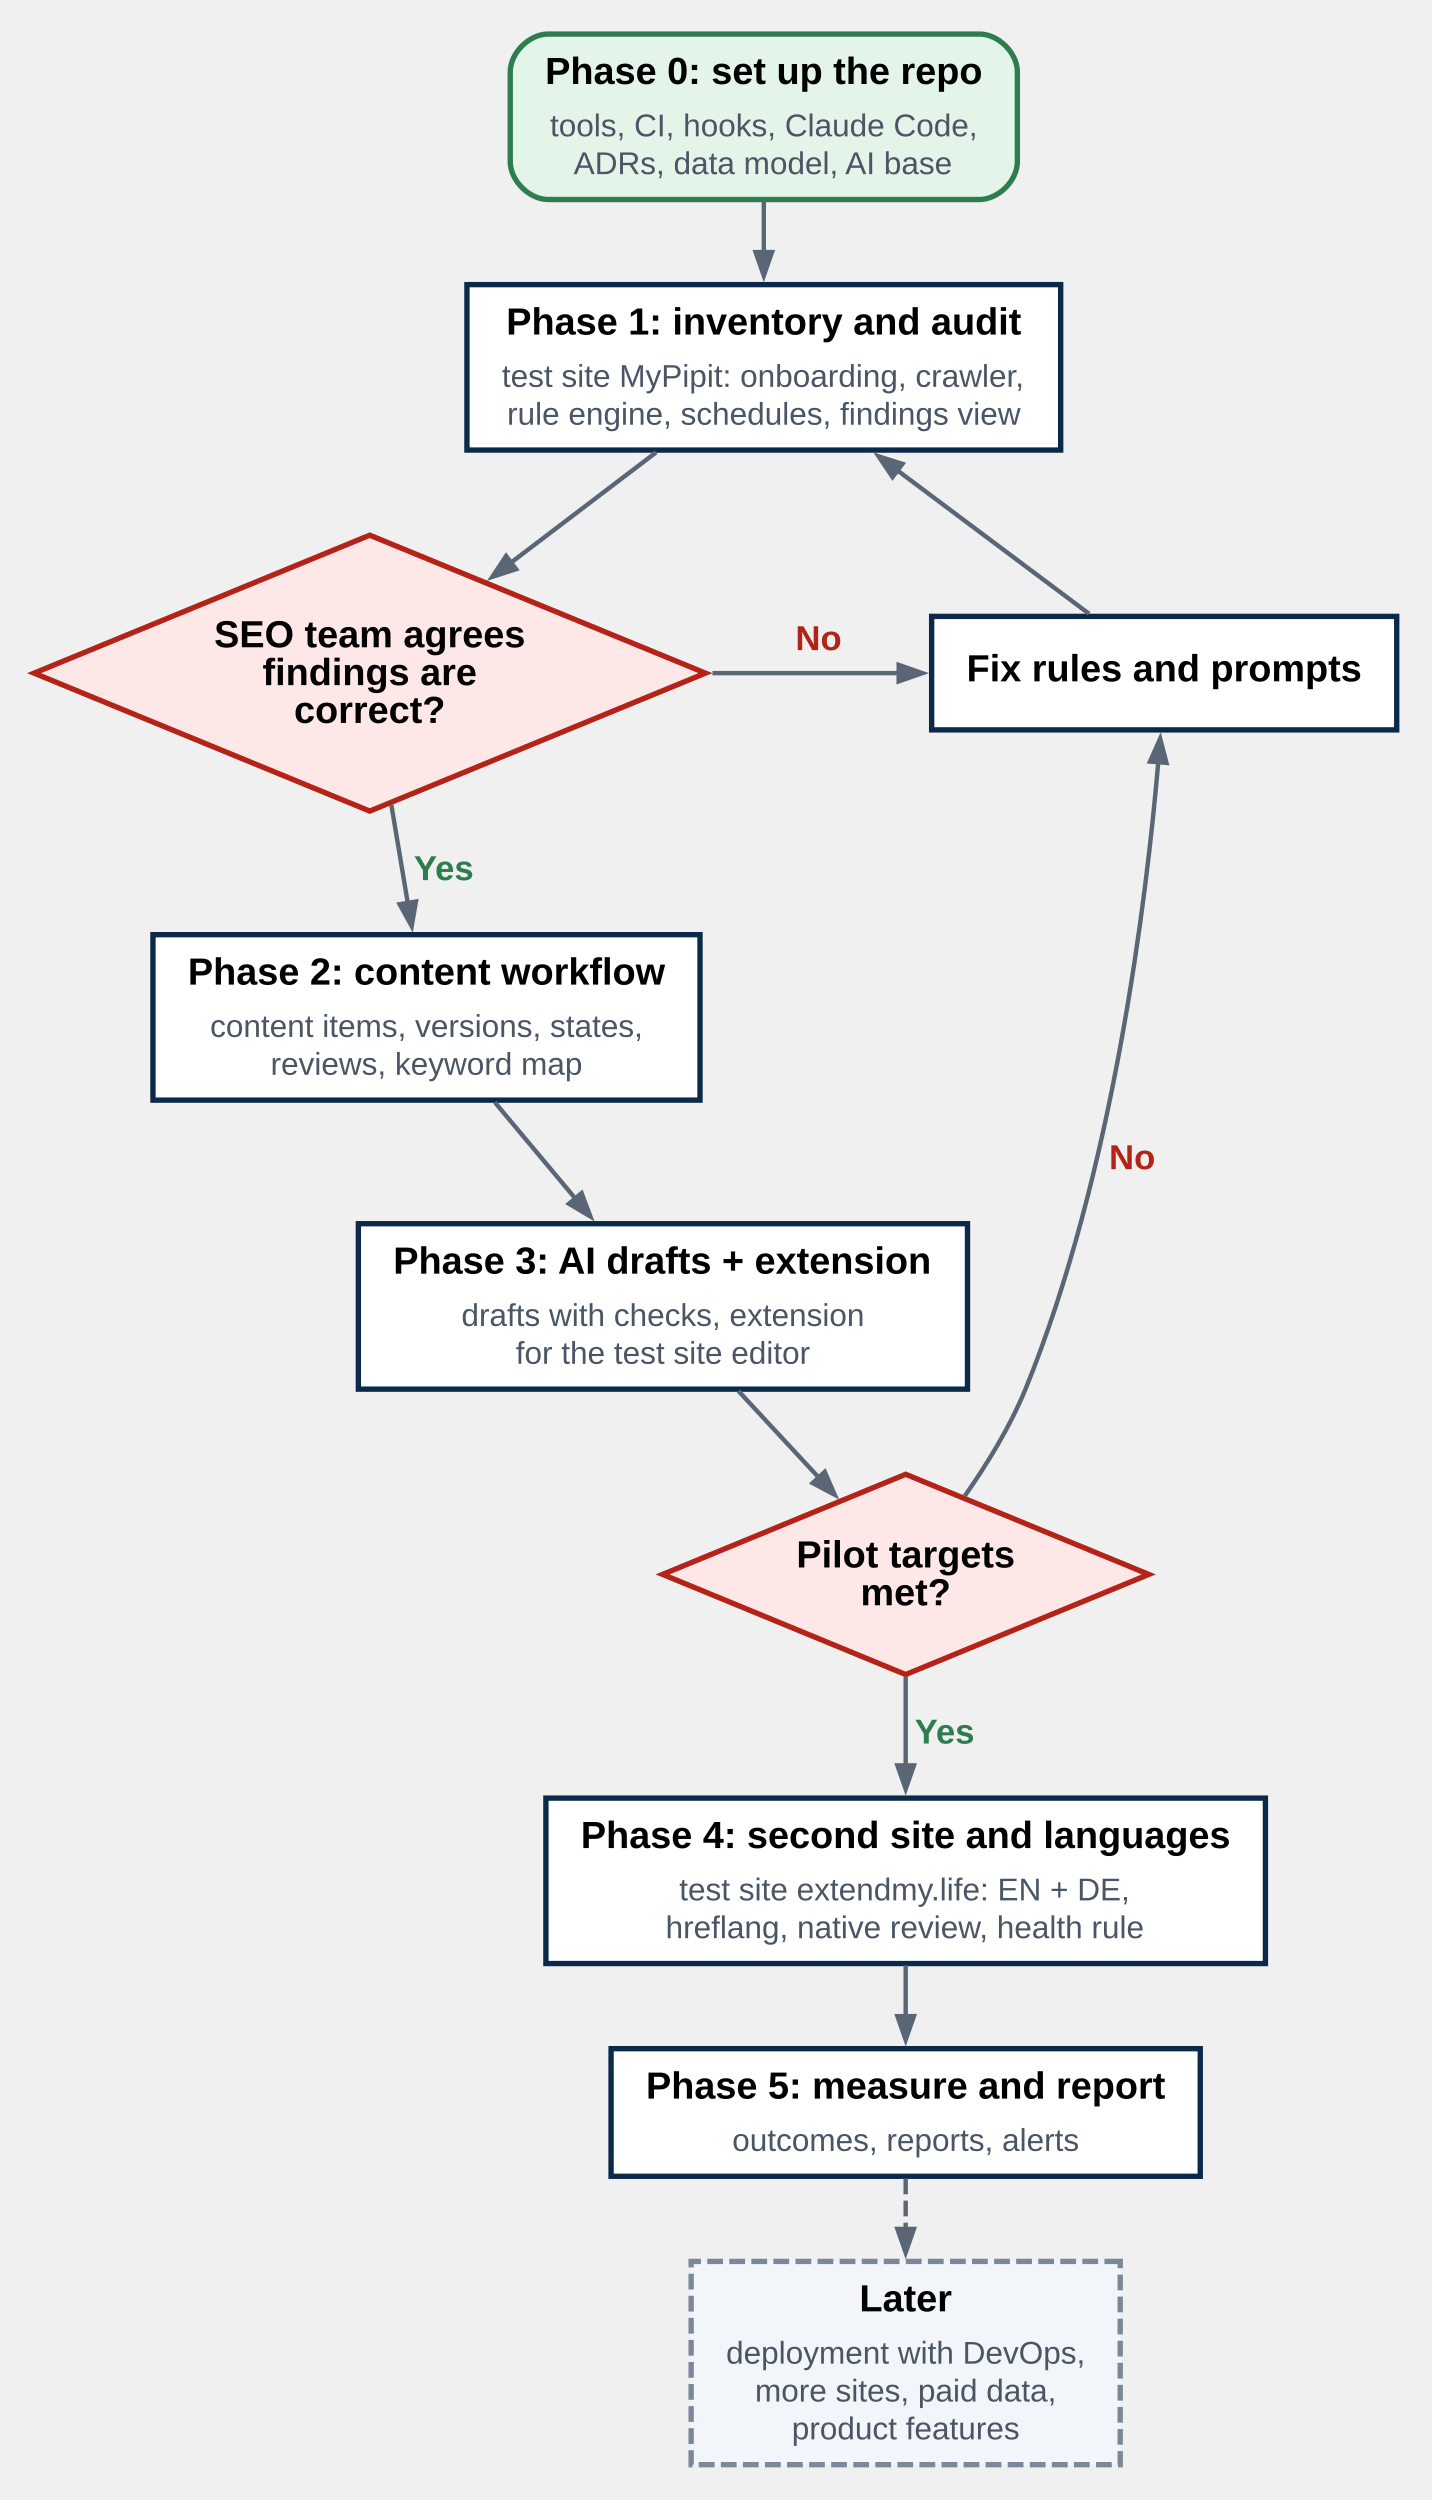
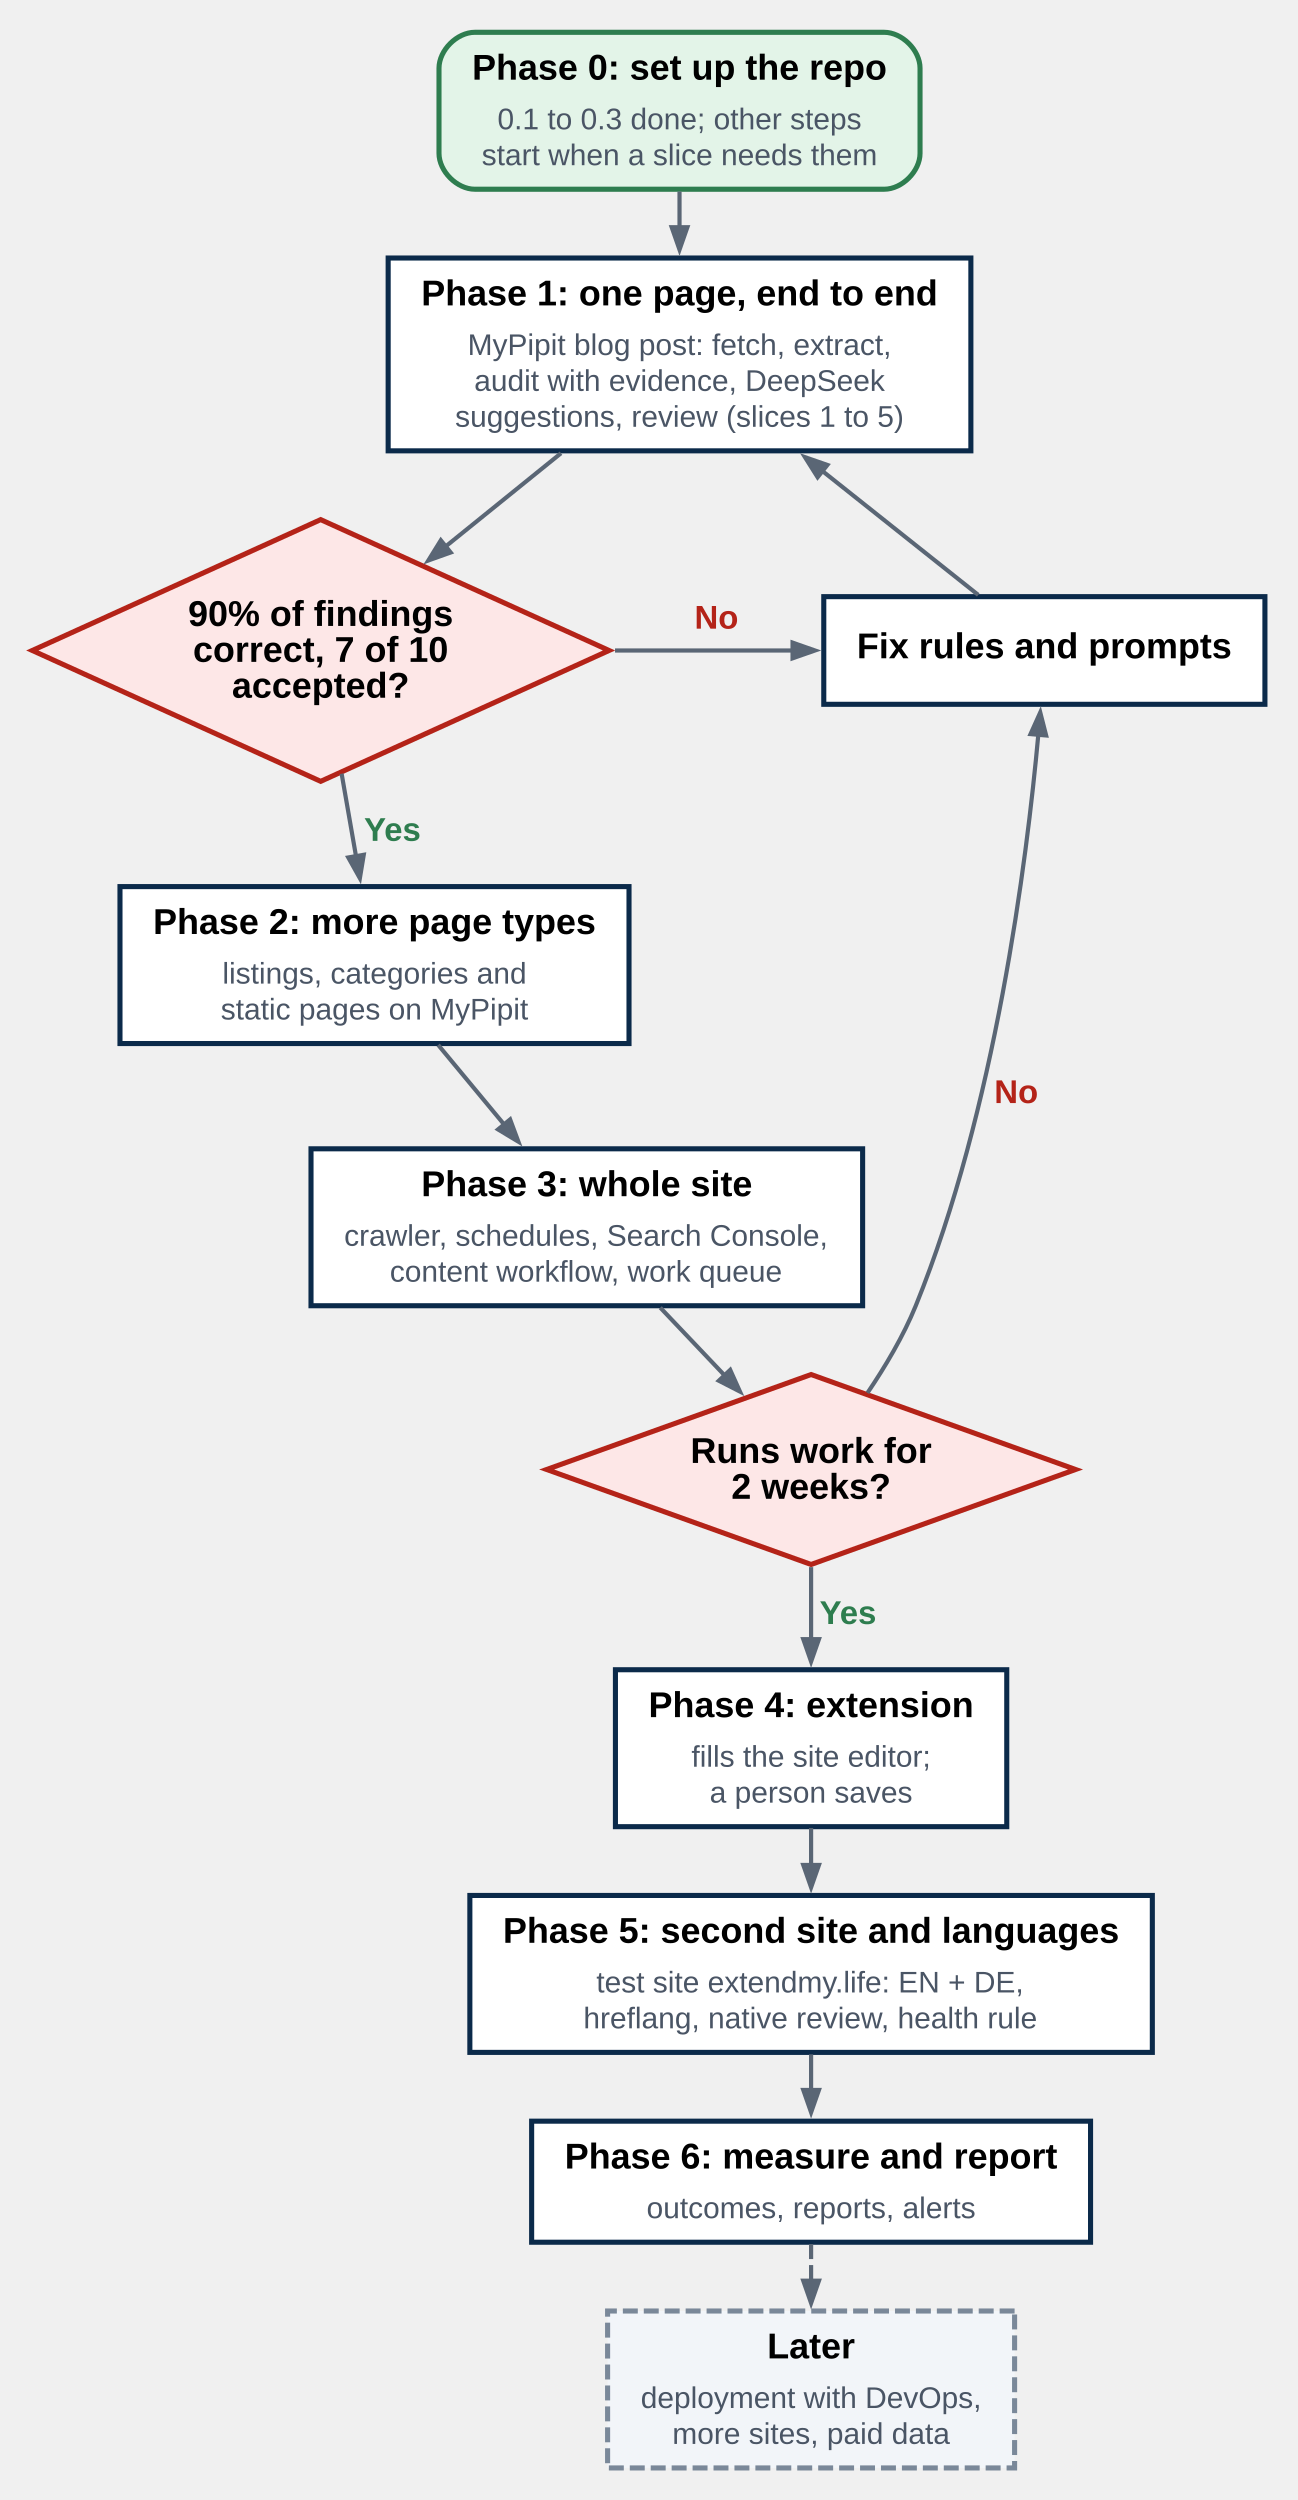
- <svg xmlns="http://www.w3.org/2000/svg" width="454pt" height="793pt" viewBox="0.00 0.00 454.00 793.00">
-   <g id="graph0" class="graph" transform="scale(1 1) rotate(0) translate(10.8 781.8)">
+ <svg xmlns="http://www.w3.org/2000/svg" width="434pt" height="836pt" viewBox="0.00 0.00 434.00 836.00">
+   <g id="graph0" class="graph" transform="scale(1 1) rotate(0) translate(10.8 825.28)">
    <g id="node1" class="node">
-       <path fill="#e3f4e8" stroke="#2e7d4f" stroke-width="1.7" d="M299.91,-771C299.91,-771 163.05,-771 163.05,-771 157.05,-771 151.05,-765 151.05,-759 151.05,-759 151.05,-730.52 151.05,-730.52 151.05,-724.52 157.05,-718.52 163.05,-718.52 163.05,-718.52 299.91,-718.52 299.91,-718.52 305.91,-718.52 311.91,-724.52 311.91,-730.52 311.91,-730.52 311.91,-759 311.91,-759 311.91,-765 305.91,-771 299.91,-771" />
-       <text xml:space="preserve" text-anchor="start" x="162.13" y="-755.16" font-family="Arial" font-weight="bold" font-size="12.00">Phase 0: set up the repo</text>
-       <text xml:space="preserve" text-anchor="start" x="163.66" y="-738.56" font-family="Arial" font-size="10.00" fill="#4a5565">tools, CI, hooks, Claude Code,</text>
-       <text xml:space="preserve" text-anchor="start" x="171.17" y="-726.56" font-family="Arial" font-size="10.00" fill="#4a5565">ADRs, data model, AI base</text>
+       <path fill="#e3f4e8" stroke="#2e7d4f" stroke-width="1.7" d="M284.86,-814.48C284.86,-814.48 148,-814.48 148,-814.48 142,-814.48 136,-808.48 136,-802.48 136,-802.48 136,-774 136,-774 136,-768 142,-762 148,-762 148,-762 284.86,-762 284.86,-762 290.86,-762 296.86,-768 296.86,-774 296.86,-774 296.86,-802.48 296.86,-802.48 296.86,-808.48 290.86,-814.48 284.86,-814.48" />
+       <text xml:space="preserve" text-anchor="start" x="147.08" y="-798.64" font-family="Arial" font-weight="bold" font-size="12.00">Phase 0: set up the repo</text>
+       <text xml:space="preserve" text-anchor="start" x="155.55" y="-782.04" font-family="Arial" font-size="10.00" fill="#4a5565">0.1 to 0.3 done; other steps</text>
+       <text xml:space="preserve" text-anchor="start" x="150.28" y="-770.04" font-family="Arial" font-size="10.00" fill="#4a5565">start when a slice needs them</text>
    </g>
    <g id="node2" class="node">
-       <polygon fill="#ffffff" stroke="#0b2a4a" stroke-width="1.7" points="325.65,-691.52 137.31,-691.52 137.31,-639.04 325.65,-639.04 325.65,-691.52" />
-       <text xml:space="preserve" text-anchor="start" x="149.79" y="-675.68" font-family="Arial" font-weight="bold" font-size="12.00">Phase 1: inventory and audit</text>
-       <text xml:space="preserve" text-anchor="start" x="148.39" y="-659.08" font-family="Arial" font-size="10.00" fill="#4a5565">test site MyPipit: onboarding, crawler,</text>
-       <text xml:space="preserve" text-anchor="start" x="150.04" y="-647.08" font-family="Arial" font-size="10.00" fill="#4a5565">rule engine, schedules, findings view</text>
+       <polygon fill="#ffffff" stroke="#0b2a4a" stroke-width="1.7" points="313.86,-739 119,-739 119,-674.52 313.86,-674.52 313.86,-739" />
+       <text xml:space="preserve" text-anchor="start" x="130.08" y="-723.16" font-family="Arial" font-weight="bold" font-size="12.00">Phase 1: one page, end to end</text>
+       <text xml:space="preserve" text-anchor="start" x="145.57" y="-706.56" font-family="Arial" font-size="10.00" fill="#4a5565">MyPipit blog post: fetch, extract,</text>
+       <text xml:space="preserve" text-anchor="start" x="147.78" y="-694.56" font-family="Arial" font-size="10.00" fill="#4a5565">audit with evidence, DeepSeek</text>
+       <text xml:space="preserve" text-anchor="start" x="141.4" y="-682.56" font-family="Arial" font-size="10.00" fill="#4a5565">suggestions, review (slices 1 to 5)</text>
    </g>
    <g id="edge1" class="edge">
-       <path fill="none" stroke="#5a6675" stroke-width="1.4" d="M231.48,-717.96C231.48,-712.79 231.48,-707.27 231.48,-701.83" />
-       <polygon fill="#5a6675" stroke="#5a6675" stroke-width="1.4" points="234.1,-701.85 231.48,-694.35 228.85,-701.85 234.1,-701.85" />
+       <path fill="none" stroke="#5a6675" stroke-width="1.4" d="M216.43,-761.22C216.43,-757.34 216.43,-753.28 216.43,-749.18" />
+       <polygon fill="#5a6675" stroke="#5a6675" stroke-width="1.4" points="219.06,-749.29 216.43,-741.79 213.81,-749.29 219.06,-749.29" />
    </g>
    <g id="node3" class="node">
-       <polygon fill="#fde7e7" stroke="#b42318" stroke-width="1.7" points="106.48,-612.04 0,-568.28 106.48,-524.52 212.96,-568.28 106.48,-612.04" />
-       <text xml:space="preserve" text-anchor="start" x="57.12" y="-576.48" font-family="Arial" font-weight="bold" font-size="12.00">SEO team agrees</text>
-       <text xml:space="preserve" text-anchor="start" x="72.47" y="-564.48" font-family="Arial" font-weight="bold" font-size="12.00">findings are</text>
-       <text xml:space="preserve" text-anchor="start" x="82.47" y="-552.48" font-family="Arial" font-weight="bold" font-size="12.00">correct?</text>
+       <polygon fill="#fde7e7" stroke="#b42318" stroke-width="1.7" points="96.43,-651.52 0,-607.76 96.43,-564 192.86,-607.76 96.43,-651.52" />
+       <text xml:space="preserve" text-anchor="start" x="52.09" y="-615.96" font-family="Arial" font-weight="bold" font-size="12.00">90% of findings</text>
+       <text xml:space="preserve" text-anchor="start" x="53.74" y="-603.96" font-family="Arial" font-weight="bold" font-size="12.00">correct, 7 of 10</text>
+       <text xml:space="preserve" text-anchor="start" x="66.75" y="-591.96" font-family="Arial" font-weight="bold" font-size="12.00">accepted?</text>
    </g>
    <g id="edge2" class="edge">
-       <path fill="none" stroke="#5a6675" stroke-width="1.4" d="M197.32,-638.32C183.03,-627.46 166.24,-614.7 151,-603.12" />
-       <polygon fill="#5a6675" stroke="#5a6675" stroke-width="1.4" points="152.91,-601.27 145.35,-598.82 149.74,-605.45 152.91,-601.27" />
+       <path fill="none" stroke="#5a6675" stroke-width="1.4" d="M176.8,-673.73C164.36,-663.67 150.6,-652.55 138.02,-642.38" />
+       <polygon fill="#5a6675" stroke="#5a6675" stroke-width="1.4" points="139.91,-640.53 132.43,-637.86 136.61,-644.61 139.91,-640.53" />
    </g>
    <g id="node4" class="node">
-       <polygon fill="#ffffff" stroke="#0b2a4a" stroke-width="1.7" points="211.24,-485.32 37.72,-485.32 37.72,-432.84 211.24,-432.84 211.24,-485.32" />
-       <text xml:space="preserve" text-anchor="start" x="48.8" y="-469.48" font-family="Arial" font-weight="bold" font-size="12.00">Phase 2: content workflow</text>
-       <text xml:space="preserve" text-anchor="start" x="55.84" y="-452.88" font-family="Arial" font-size="10.00" fill="#4a5565">content items, versions, states,</text>
-       <text xml:space="preserve" text-anchor="start" x="75.02" y="-440.88" font-family="Arial" font-size="10.00" fill="#4a5565">reviews, keyword map</text>
+       <polygon fill="#ffffff" stroke="#0b2a4a" stroke-width="1.7" points="199.54,-528.8 29.32,-528.8 29.32,-476.32 199.54,-476.32 199.54,-528.8" />
+       <text xml:space="preserve" text-anchor="start" x="40.4" y="-512.96" font-family="Arial" font-weight="bold" font-size="12.00">Phase 2: more page types</text>
+       <text xml:space="preserve" text-anchor="start" x="63.57" y="-496.36" font-family="Arial" font-size="10.00" fill="#4a5565">listings, categories and</text>
+       <text xml:space="preserve" text-anchor="start" x="63.02" y="-484.36" font-family="Arial" font-size="10.00" fill="#4a5565">static pages on MyPipit</text>
    </g>
    <g id="edge3" class="edge">
-       <path fill="none" stroke="#5a6675" stroke-width="1.4" d="M113.34,-526.45C115.07,-516.13 116.91,-505.15 118.59,-495.15" />
-       <polygon fill="#5a6675" stroke="#5a6675" stroke-width="1.4" points="121.14,-495.84 119.79,-488.01 115.96,-494.97 121.14,-495.84" />
-       <text xml:space="preserve" text-anchor="start" x="117.62" y="-502.62" font-family="Arial" font-weight="bold" font-size="11.00" fill="#2e7d4f"> Yes </text>
+       <path fill="none" stroke="#5a6675" stroke-width="1.4" d="M103.44,-566.56C105.04,-557.42 106.72,-547.77 108.27,-538.85" />
+       <polygon fill="#5a6675" stroke="#5a6675" stroke-width="1.4" points="110.84,-539.44 109.54,-531.6 105.66,-538.54 110.84,-539.44" />
+       <text xml:space="preserve" text-anchor="start" x="108.09" y="-544.1" font-family="Arial" font-weight="bold" font-size="11.00" fill="#2e7d4f"> Yes </text>
+     </g>
+     <g id="node11" class="node">
+       <polygon fill="#ffffff" stroke="#0b2a4a" stroke-width="1.7" points="412.19,-625.76 264.67,-625.76 264.67,-589.76 412.19,-589.76 412.19,-625.76" />
+       <text xml:space="preserve" text-anchor="start" x="275.75" y="-605.16" font-family="Arial" font-weight="bold" font-size="12.00">Fix rules and prompts</text>
+     </g>
+     <g id="edge4" class="edge">
+       <path fill="none" stroke="#5a6675" stroke-width="1.4" d="M194.86,-607.76C214.56,-607.76 235.09,-607.76 254.26,-607.76" />
+       <polygon fill="#5a6675" stroke="#5a6675" stroke-width="1.4" points="254.23,-610.39 261.73,-607.76 254.23,-605.14 254.23,-610.39" />
+       <text xml:space="preserve" text-anchor="start" x="218.38" y="-615.06" font-family="Arial" font-weight="bold" font-size="11.00" fill="#b42318"> No </text>
+     </g>
+     <g id="node5" class="node">
+       <polygon fill="#ffffff" stroke="#0b2a4a" stroke-width="1.7" points="277.66,-441.12 93.2,-441.12 93.2,-388.64 277.66,-388.64 277.66,-441.12" />
+       <text xml:space="preserve" text-anchor="start" x="130.08" y="-425.28" font-family="Arial" font-weight="bold" font-size="12.00">Phase 3: whole site</text>
+       <text xml:space="preserve" text-anchor="start" x="104.28" y="-408.68" font-family="Arial" font-size="10.00" fill="#4a5565">crawler, schedules, Search Console,</text>
+       <text xml:space="preserve" text-anchor="start" x="119.56" y="-396.68" font-family="Arial" font-size="10.00" fill="#4a5565">content workflow, work queue</text>
+     </g>
+     <g id="edge6" class="edge">
+       <path fill="none" stroke="#5a6675" stroke-width="1.4" d="M135.73,-475.85C142.69,-467.46 150.52,-458.01 157.87,-449.14" />
+       <polygon fill="#5a6675" stroke="#5a6675" stroke-width="1.4" points="159.78,-450.95 162.55,-443.5 155.74,-447.6 159.78,-450.95" />
+     </g>
+     <g id="node6" class="node">
+       <polygon fill="#fde7e7" stroke="#b42318" stroke-width="1.7" points="260.43,-365.64 172,-333.88 260.43,-302.12 348.86,-333.88 260.43,-365.64" />
+       <text xml:space="preserve" text-anchor="start" x="220.09" y="-336.08" font-family="Arial" font-weight="bold" font-size="12.00">Runs work for</text>
+       <text xml:space="preserve" text-anchor="start" x="233.75" y="-324.08" font-family="Arial" font-weight="bold" font-size="12.00">2 weeks?</text>
+     </g>
+     <g id="edge7" class="edge">
+       <path fill="none" stroke="#5a6675" stroke-width="1.4" d="M209.99,-388.01C216.92,-380.71 224.53,-372.7 231.69,-365.16" />
+       <polygon fill="#5a6675" stroke="#5a6675" stroke-width="1.4" points="233.38,-367.19 236.64,-359.94 229.57,-363.57 233.38,-367.19" />
+     </g>
+     <g id="node7" class="node">
+       <polygon fill="#ffffff" stroke="#0b2a4a" stroke-width="1.7" points="325.86,-266.92 195,-266.92 195,-214.44 325.86,-214.44 325.86,-266.92" />
+       <text xml:space="preserve" text-anchor="start" x="206.08" y="-251.08" font-family="Arial" font-weight="bold" font-size="12.00">Phase 4: extension</text>
+       <text xml:space="preserve" text-anchor="start" x="220.41" y="-234.48" font-family="Arial" font-size="10.00" fill="#4a5565">fills the site editor;</text>
+       <text xml:space="preserve" text-anchor="start" x="226.52" y="-222.48" font-family="Arial" font-size="10.00" fill="#4a5565">a person saves</text>
+     </g>
+     <g id="edge8" class="edge">
+       <path fill="none" stroke="#5a6675" stroke-width="1.4" d="M260.43,-301.24C260.43,-293.41 260.43,-284.98 260.43,-276.99" />
+       <polygon fill="#5a6675" stroke="#5a6675" stroke-width="1.4" points="263.06,-277.15 260.43,-269.65 257.81,-277.15 263.06,-277.15" />
+       <text xml:space="preserve" text-anchor="start" x="260.43" y="-282.22" font-family="Arial" font-weight="bold" font-size="11.00" fill="#2e7d4f"> Yes </text>
+     </g>
+     <g id="edge9" class="edge">
+       <path fill="none" stroke="#5a6675" stroke-width="1.4" d="M279.28,-359.48C285.23,-368.28 291.32,-378.53 295.43,-388.64 322,-454.05 332.55,-537.35 336.41,-579.57" />
+       <polygon fill="#5a6675" stroke="#5a6675" stroke-width="1.4" points="333.8,-579.79 337.06,-587.04 339.03,-579.34 333.8,-579.79" />
+       <text xml:space="preserve" text-anchor="start" x="318.63" y="-456.42" font-family="Arial" font-weight="bold" font-size="11.00" fill="#b42318"> No </text>
+     </g>
+     <g id="node8" class="node">
+       <polygon fill="#ffffff" stroke="#0b2a4a" stroke-width="1.7" points="374.54,-191.44 146.32,-191.44 146.32,-138.96 374.54,-138.96 374.54,-191.44" />
+       <text xml:space="preserve" text-anchor="start" x="157.4" y="-175.6" font-family="Arial" font-weight="bold" font-size="12.00">Phase 5: second site and languages</text>
+       <text xml:space="preserve" text-anchor="start" x="188.6" y="-159" font-family="Arial" font-size="10.00" fill="#4a5565">test site extendmy.life: EN + DE,</text>
+       <text xml:space="preserve" text-anchor="start" x="184.28" y="-147" font-family="Arial" font-size="10.00" fill="#4a5565">hreflang, native review, health rule</text>
+     </g>
+     <g id="edge10" class="edge">
+       <path fill="none" stroke="#5a6675" stroke-width="1.4" d="M260.43,-213.98C260.43,-209.98 260.43,-205.78 260.43,-201.61" />
+       <polygon fill="#5a6675" stroke="#5a6675" stroke-width="1.4" points="263.06,-201.63 260.43,-194.13 257.81,-201.63 263.06,-201.63" />
+     </g>
+     <g id="node9" class="node">
+       <polygon fill="#ffffff" stroke="#0b2a4a" stroke-width="1.7" points="353.88,-115.96 166.98,-115.96 166.98,-75.48 353.88,-75.48 353.88,-115.96" />
+       <text xml:space="preserve" text-anchor="start" x="178.06" y="-100.12" font-family="Arial" font-weight="bold" font-size="12.00">Phase 6: measure and report</text>
+       <text xml:space="preserve" text-anchor="start" x="205.41" y="-83.52" font-family="Arial" font-size="10.00" fill="#4a5565">outcomes, reports, alerts</text>
+     </g>
+     <g id="edge11" class="edge">
+       <path fill="none" stroke="#5a6675" stroke-width="1.4" d="M260.43,-138.3C260.43,-134.4 260.43,-130.35 260.43,-126.38" />
+       <polygon fill="#5a6675" stroke="#5a6675" stroke-width="1.4" points="263.06,-126.4 260.43,-118.9 257.81,-126.4 263.06,-126.4" />
    </g>
    <g id="node10" class="node">
-       <polygon fill="#ffffff" stroke="#0b2a4a" stroke-width="1.7" points="432.24,-586.28 284.72,-586.28 284.72,-550.28 432.24,-550.28 432.24,-586.28" />
-       <text xml:space="preserve" text-anchor="start" x="295.8" y="-565.68" font-family="Arial" font-weight="bold" font-size="12.00">Fix rules and prompts</text>
+       <polygon fill="#f2f5f9" stroke="#7a8899" stroke-width="1.7" stroke-dasharray="5,2" points="328.48,-52.48 192.38,-52.48 192.38,0 328.48,0 328.48,-52.48" />
+       <text xml:space="preserve" text-anchor="start" x="245.76" y="-36.64" font-family="Arial" font-weight="bold" font-size="12.00">Later</text>
+       <text xml:space="preserve" text-anchor="start" x="203.46" y="-20.04" font-family="Arial" font-size="10.00" fill="#4a5565">deployment with DevOps,</text>
+       <text xml:space="preserve" text-anchor="start" x="214.02" y="-8.04" font-family="Arial" font-size="10.00" fill="#4a5565">more sites, paid data</text>
    </g>
-     <g id="edge4" class="edge">
-       <path fill="none" stroke="#5a6675" stroke-width="1.4" d="M215.18,-568.28C235.01,-568.28 255.42,-568.28 274.4,-568.28" />
-       <polygon fill="#5a6675" stroke="#5a6675" stroke-width="1.4" points="274.27,-570.91 281.77,-568.28 274.26,-565.66 274.27,-570.91" />
-       <text xml:space="preserve" text-anchor="start" x="238.45" y="-575.58" font-family="Arial" font-weight="bold" font-size="11.00" fill="#b42318"> No </text>
-     </g>
-     <g id="node5" class="node">
-       <polygon fill="#ffffff" stroke="#0b2a4a" stroke-width="1.7" points="296.09,-393.64 102.87,-393.64 102.87,-341.16 296.09,-341.16 296.09,-393.64" />
-       <text xml:space="preserve" text-anchor="start" x="113.95" y="-377.8" font-family="Arial" font-weight="bold" font-size="12.00">Phase 3: AI drafts + extension</text>
-       <text xml:space="preserve" text-anchor="start" x="135.56" y="-361.2" font-family="Arial" font-size="10.00" fill="#4a5565">drafts with checks, extension</text>
-       <text xml:space="preserve" text-anchor="start" x="152.79" y="-349.2" font-family="Arial" font-size="10.00" fill="#4a5565">for the test site editor</text>
-     </g>
-     <g id="edge6" class="edge">
-       <path fill="none" stroke="#5a6675" stroke-width="1.4" d="M146.17,-432.14C154.18,-422.57 163.36,-411.59 171.83,-401.47" />
-       <polygon fill="#5a6675" stroke="#5a6675" stroke-width="1.4" points="173.68,-403.34 176.48,-395.91 169.65,-399.98 173.68,-403.34" />
-     </g>
-     <g id="node6" class="node">
-       <polygon fill="#fde7e7" stroke="#b42318" stroke-width="1.7" points="276.48,-314.16 199.37,-282.4 276.48,-250.64 353.58,-282.4 276.48,-314.16" />
-       <text xml:space="preserve" text-anchor="start" x="241.81" y="-284.6" font-family="Arial" font-weight="bold" font-size="12.00">Pilot targets</text>
-       <text xml:space="preserve" text-anchor="start" x="262.14" y="-272.6" font-family="Arial" font-weight="bold" font-size="12.00">met?</text>
-     </g>
-     <g id="edge7" class="edge">
-       <path fill="none" stroke="#5a6675" stroke-width="1.4" d="M223.42,-340.59C231.5,-331.88 240.59,-322.09 248.93,-313.1" />
-       <polygon fill="#5a6675" stroke="#5a6675" stroke-width="1.4" points="250.8,-314.94 253.98,-307.65 246.95,-311.37 250.8,-314.94" />
-     </g>
-     <g id="node7" class="node">
-       <polygon fill="#ffffff" stroke="#0b2a4a" stroke-width="1.7" points="390.59,-211.44 162.36,-211.44 162.36,-158.96 390.59,-158.96 390.59,-211.44" />
-       <text xml:space="preserve" text-anchor="start" x="173.44" y="-195.6" font-family="Arial" font-weight="bold" font-size="12.00">Phase 4: second site and languages</text>
-       <text xml:space="preserve" text-anchor="start" x="204.65" y="-179" font-family="Arial" font-size="10.00" fill="#4a5565">test site extendmy.life: EN + DE,</text>
-       <text xml:space="preserve" text-anchor="start" x="200.32" y="-167" font-family="Arial" font-size="10.00" fill="#4a5565">hreflang, native review, health rule</text>
-     </g>
-     <g id="edge8" class="edge">
-       <path fill="none" stroke="#5a6675" stroke-width="1.4" d="M276.48,-249.96C276.48,-240.88 276.48,-230.9 276.48,-221.6" />
-       <polygon fill="#5a6675" stroke="#5a6675" stroke-width="1.4" points="279.1,-221.82 276.48,-214.32 273.85,-221.82 279.1,-221.82" />
-       <text xml:space="preserve" text-anchor="start" x="276.48" y="-228.74" font-family="Arial" font-weight="bold" font-size="11.00" fill="#2e7d4f"> Yes </text>
-     </g>
-     <g id="edge9" class="edge">
-       <path fill="none" stroke="#5a6675" stroke-width="1.4" d="M295.19,-307.24C302.2,-317.22 309.63,-329.27 314.48,-341.16 342.29,-409.39 352.86,-496.52 356.6,-540.02" />
-       <polygon fill="#5a6675" stroke="#5a6675" stroke-width="1.4" points="353.98,-540.23 357.2,-547.49 359.22,-539.8 353.98,-540.23" />
-       <text xml:space="preserve" text-anchor="start" x="337.93" y="-410.94" font-family="Arial" font-weight="bold" font-size="11.00" fill="#b42318"> No </text>
-     </g>
-     <g id="node8" class="node">
-       <polygon fill="#ffffff" stroke="#0b2a4a" stroke-width="1.7" points="369.92,-131.96 183.03,-131.96 183.03,-91.48 369.92,-91.48 369.92,-131.96" />
-       <text xml:space="preserve" text-anchor="start" x="194.11" y="-116.12" font-family="Arial" font-weight="bold" font-size="12.00">Phase 5: measure and report</text>
-       <text xml:space="preserve" text-anchor="start" x="221.46" y="-99.52" font-family="Arial" font-size="10.00" fill="#4a5565">outcomes, reports, alerts</text>
-     </g>
-     <g id="edge10" class="edge">
-       <path fill="none" stroke="#5a6675" stroke-width="1.4" d="M276.48,-158.39C276.48,-153.1 276.48,-147.48 276.48,-142.07" />
-       <polygon fill="#5a6675" stroke="#5a6675" stroke-width="1.4" points="279.1,-142.27 276.48,-134.77 273.85,-142.27 279.1,-142.27" />
-     </g>
-     <g id="node9" class="node">
-       <polygon fill="#f2f5f9" stroke="#7a8899" stroke-width="1.7" stroke-dasharray="5,2" points="344.53,-64.48 208.43,-64.48 208.43,0 344.53,0 344.53,-64.48" />
-       <text xml:space="preserve" text-anchor="start" x="261.81" y="-48.64" font-family="Arial" font-weight="bold" font-size="12.00">Later</text>
-       <text xml:space="preserve" text-anchor="start" x="219.51" y="-32.04" font-family="Arial" font-size="10.00" fill="#4a5565">deployment with DevOps,</text>
-       <text xml:space="preserve" text-anchor="start" x="228.68" y="-20.04" font-family="Arial" font-size="10.00" fill="#4a5565">more sites, paid data,</text>
-       <text xml:space="preserve" text-anchor="start" x="240.35" y="-8.04" font-family="Arial" font-size="10.00" fill="#4a5565">product features</text>
-     </g>
-     <g id="edge11" class="edge">
-       <path fill="none" stroke="#5a6675" stroke-width="1.4" stroke-dasharray="5,2" d="M276.48,-90.77C276.48,-85.77 276.48,-80.22 276.48,-74.6" />
-       <polygon fill="#5a6675" stroke="#5a6675" stroke-width="1.4" points="279.1,-74.77 276.48,-67.27 273.85,-74.77 279.1,-74.77" />
+     <g id="edge12" class="edge">
+       <path fill="none" stroke="#5a6675" stroke-width="1.4" stroke-dasharray="5,2" d="M260.43,-74.84C260.43,-70.88 260.43,-66.62 260.43,-62.33" />
+       <polygon fill="#5a6675" stroke="#5a6675" stroke-width="1.4" points="263.06,-62.61 260.43,-55.11 257.81,-62.61 263.06,-62.61" />
    </g>
    <g id="edge5" class="edge">
-       <path fill="none" stroke="#5a6675" stroke-width="1.4" d="M334.67,-587.09C317.56,-599.89 294.04,-617.49 273.77,-632.65" />
-       <polygon fill="#5a6675" stroke="#5a6675" stroke-width="1.4" points="272.31,-630.46 267.88,-637.05 275.46,-634.66 272.31,-630.46" />
+       <path fill="none" stroke="#5a6675" stroke-width="1.4" d="M316.32,-626.34C301.68,-637.98 281.91,-653.7 263.81,-668.09" />
+       <polygon fill="#5a6675" stroke="#5a6675" stroke-width="1.4" points="262.61,-665.69 258.37,-672.41 265.88,-669.8 262.61,-665.69" />
    </g>
  </g>
</svg>
